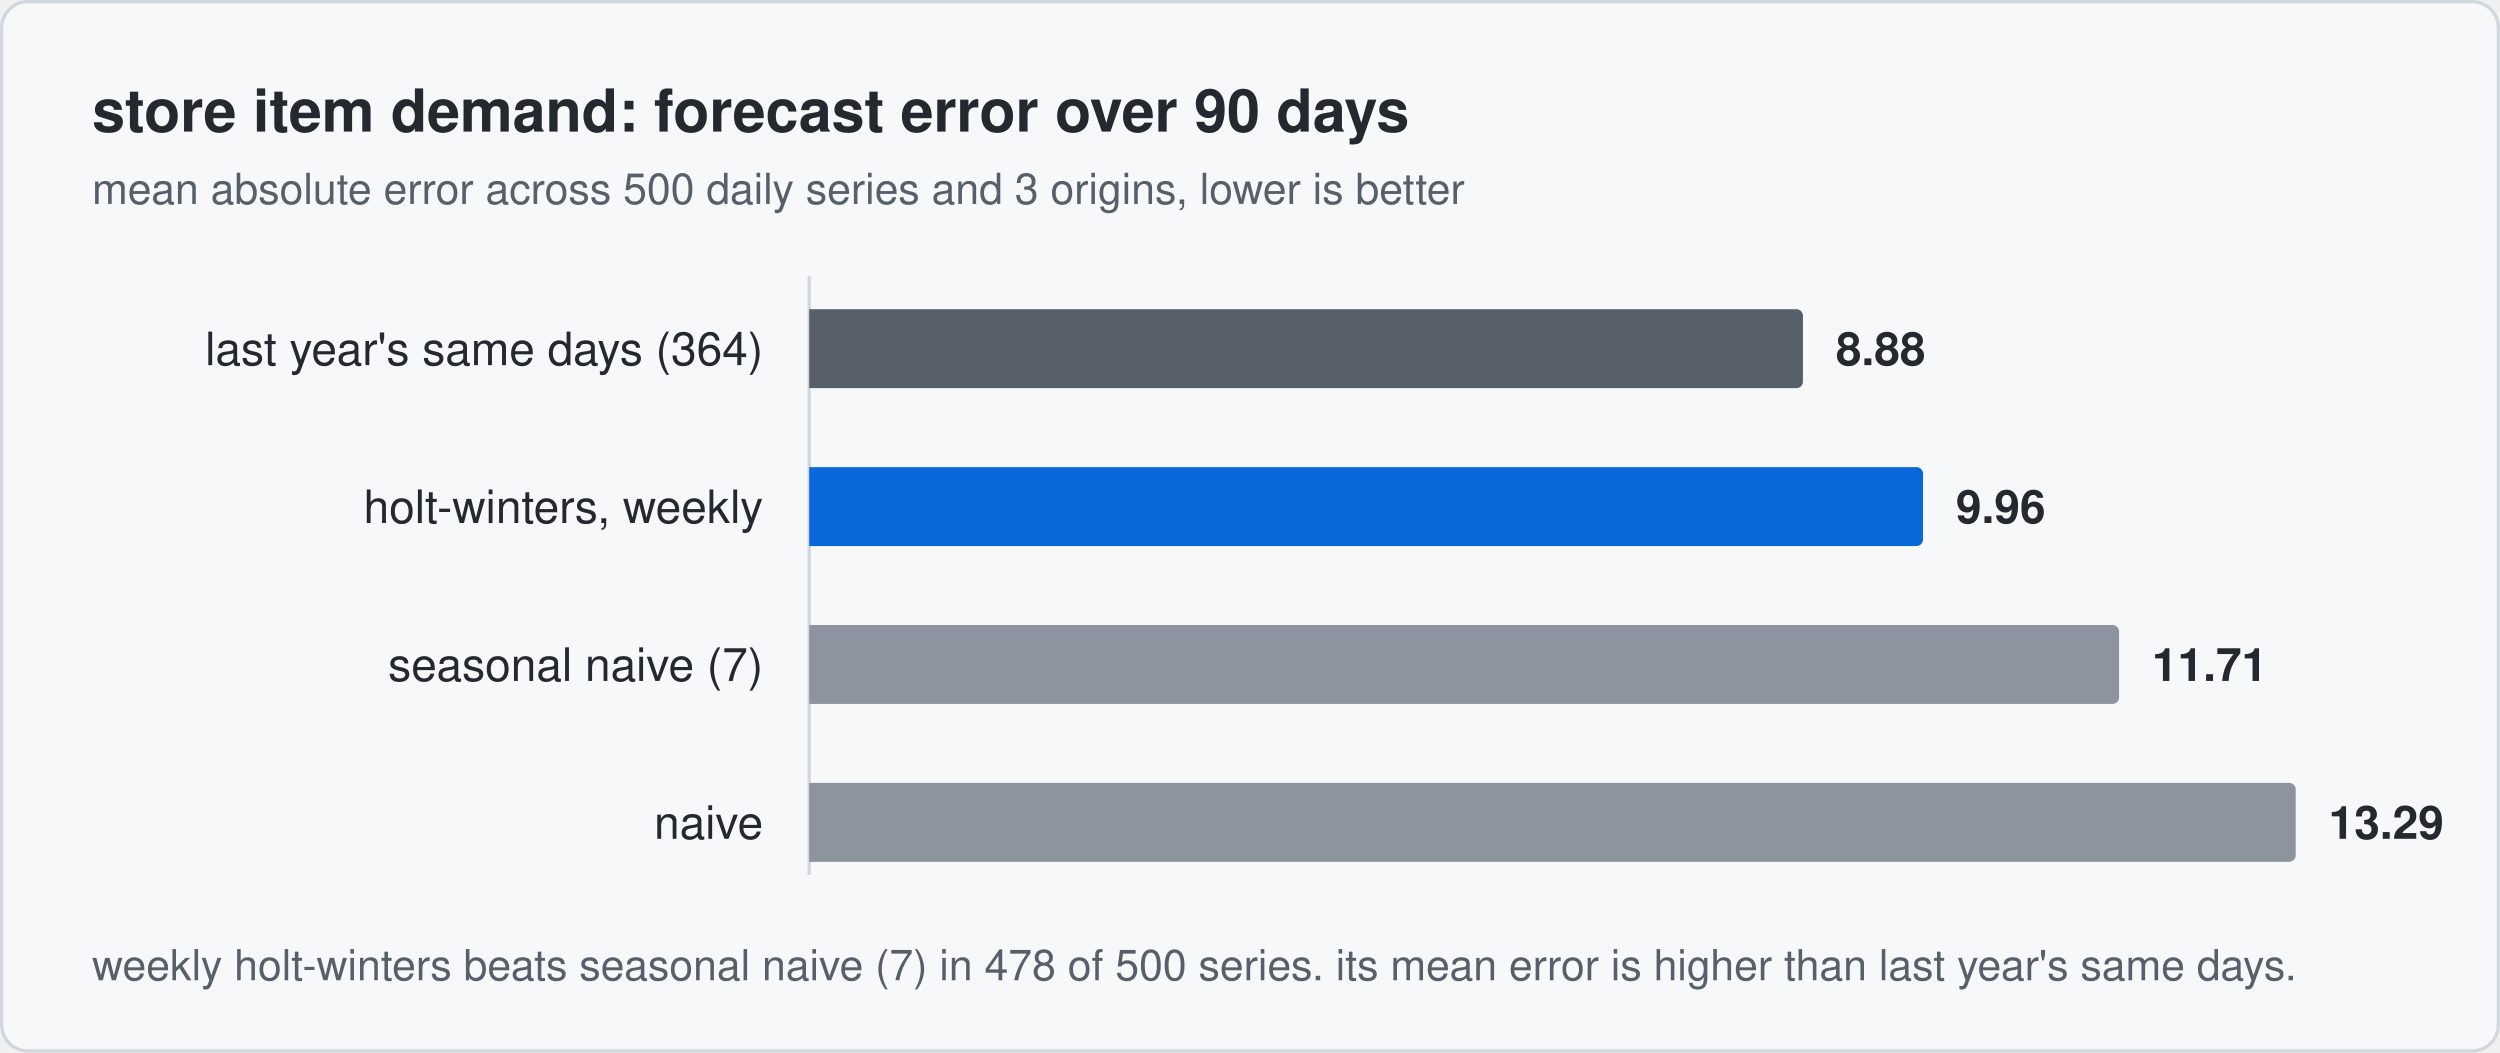
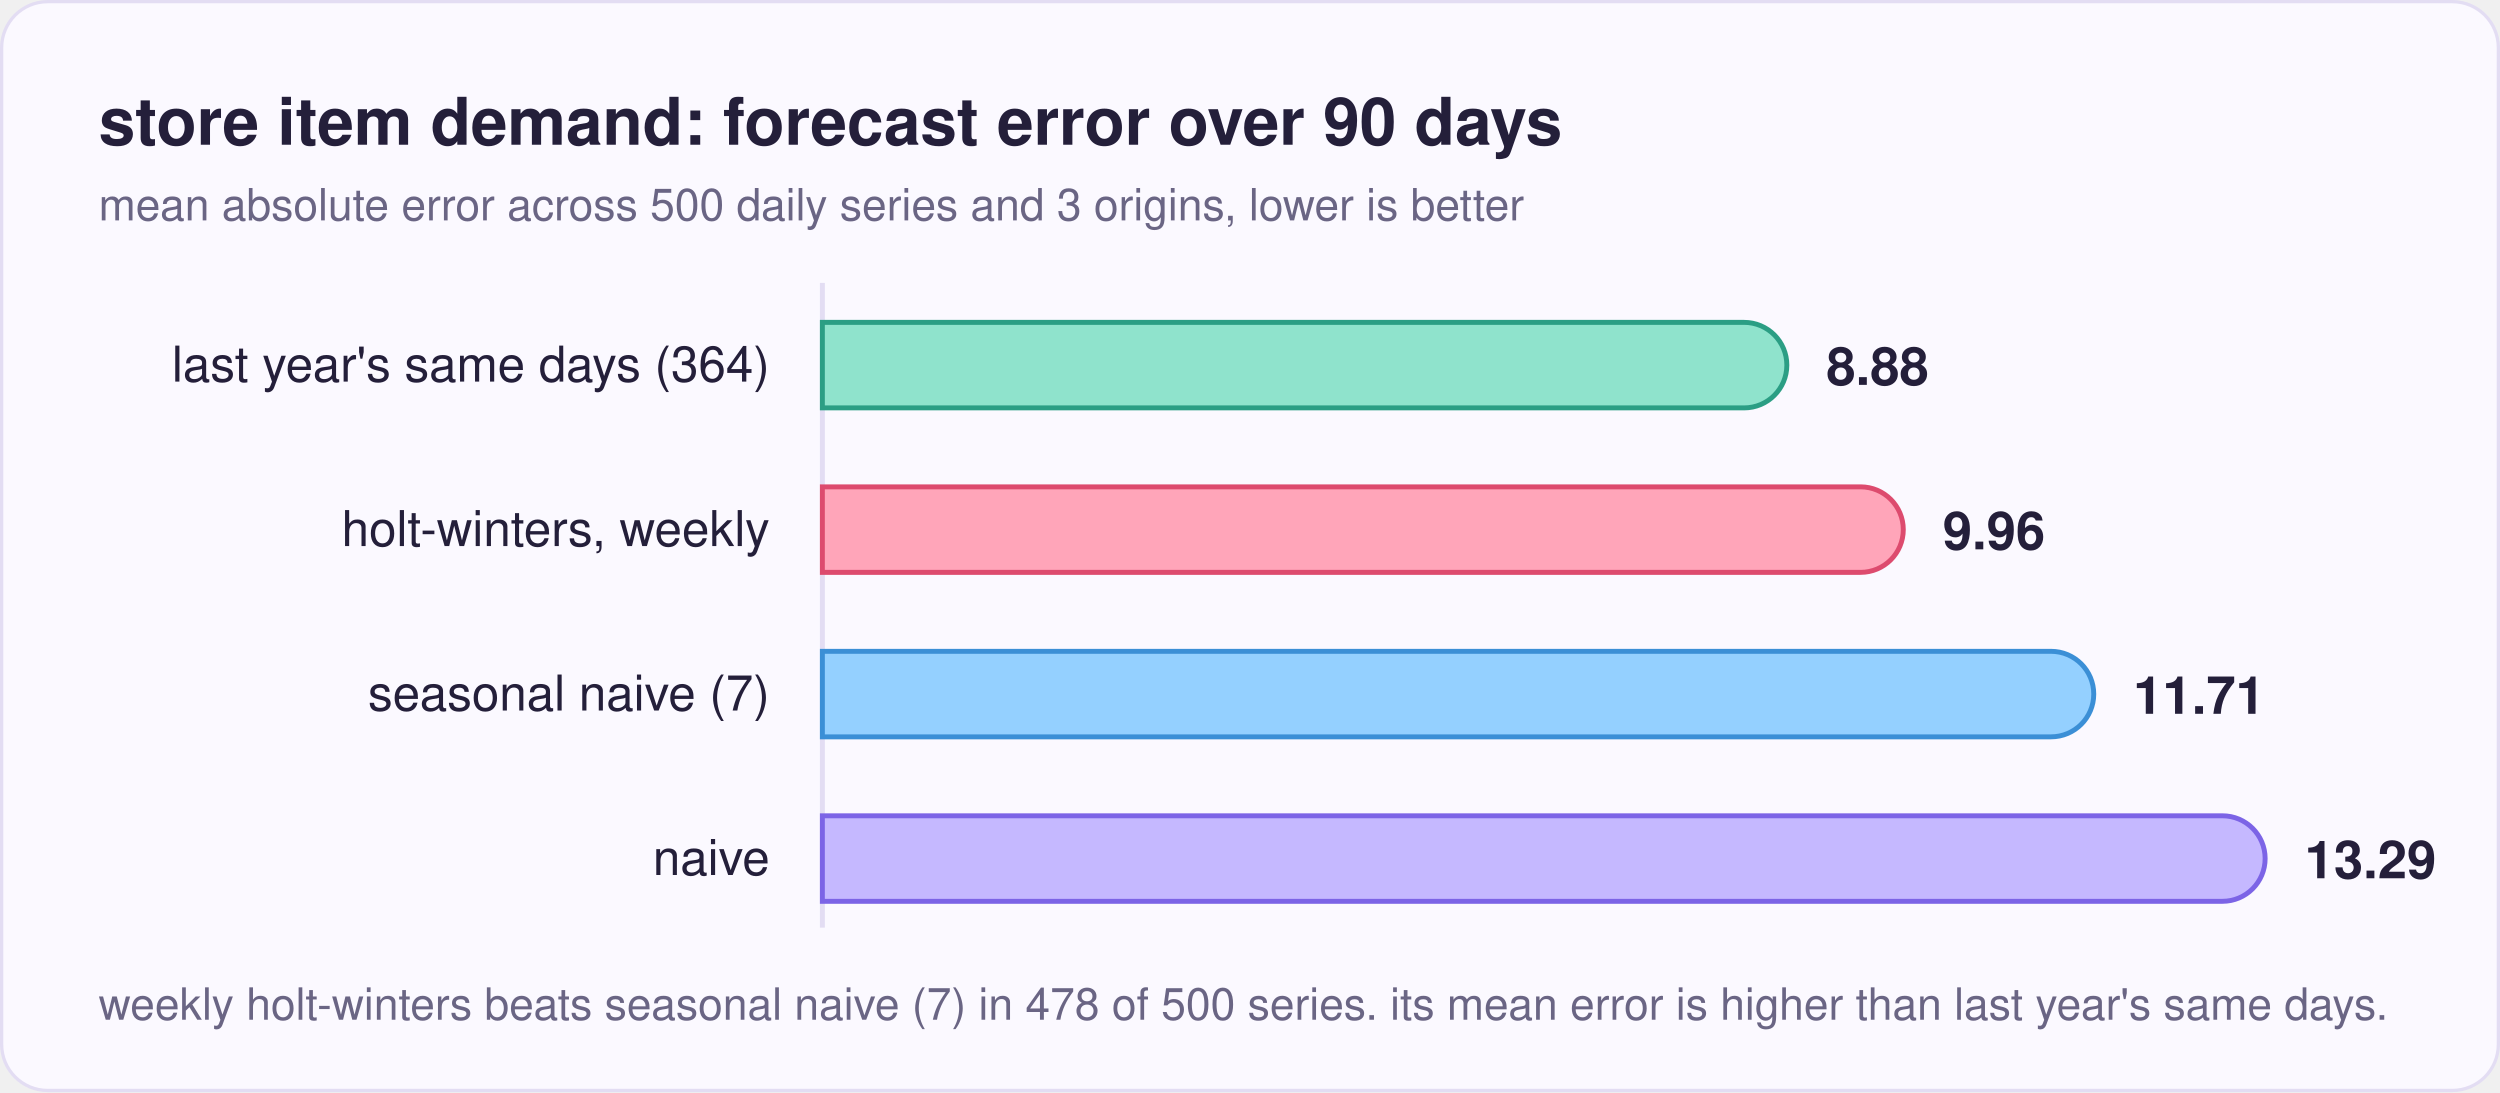
- <svg xmlns="http://www.w3.org/2000/svg" width="760" height="320" viewBox="0 0 760 320" role="img" aria-labelledby="t d" font-family="-apple-system, 'Segoe UI', Helvetica, Arial, sans-serif">
-   <style>.num{font-variant-numeric:tabular-nums}.bg{fill:#f6f8fa;stroke:#d0d7de}.ink{fill:#24292f}.muted{fill:#57606a}.accent{fill:#0969da}.strong{fill:#57606a}.mark{fill:#8c959f}.faint{fill:#d0d7de}.train{fill:#6e7781}.on-accent{fill:#ffffff}.on-train{fill:#ffffff}.line{stroke:#d0d7de}.axis{stroke:#8c959f}.head{fill:#8c959f}</style>
-   <rect class="bg" x="0.5" y="0.5" width="759" height="319" rx="8" />
-   <text class="ink" x="28" y="40" font-size="18" font-weight="600">store item demand: forecast error over 90 days</text>
-   <text class="muted" x="28" y="62" font-size="13">mean absolute error across 500 daily series and 3 origins, lower is better</text>
-   <line class="line" x1="246" y1="84" x2="246" y2="266" stroke-width="1" />
-   <text class="ink" x="232" y="111" text-anchor="end" font-size="14">last year's same days (364)</text>
-   <path class="strong" d="M246 94H546.1a2 2 0 0 1 2 2V116a2 2 0 0 1 -2 2H246Z" />
-   <text class="ink num" x="558.1" y="111" font-size="14" font-weight="600">8.88</text>
-   <text class="ink" x="232" y="159" text-anchor="end" font-size="14">holt-winters, weekly</text>
-   <path class="accent" d="M246 142H582.6a2 2 0 0 1 2 2V164a2 2 0 0 1 -2 2H246Z" />
-   <text class="ink num" x="594.6" y="159" font-size="14" font-weight="600">9.96</text>
-   <text class="ink" x="232" y="207" text-anchor="end" font-size="14">seasonal naive (7)</text>
-   <path class="mark" d="M246 190H642.2a2 2 0 0 1 2 2V212a2 2 0 0 1 -2 2H246Z" />
-   <text class="ink num" x="654.2" y="207" font-size="14" font-weight="600">11.71</text>
-   <text class="ink" x="232" y="255" text-anchor="end" font-size="14">naive</text>
-   <path class="mark" d="M246 238H695.9a2 2 0 0 1 2 2V260a2 2 0 0 1 -2 2H246Z" />
-   <text class="ink num" x="707.9" y="255" font-size="14" font-weight="600">13.29</text>
-   <text class="muted" x="28" y="298" font-size="13">weekly holt-winters beats seasonal naive (7) in 478 of 500 series. its mean error is higher than last year's same days.</text>
+ <svg xmlns="http://www.w3.org/2000/svg" width="760" height="332" viewBox="0 0 760 332" role="img" aria-labelledby="t d" font-family="-apple-system, 'Segoe UI', Helvetica, Arial, sans-serif">
+   <style>.num{font-variant-numeric:tabular-nums}.bg{fill:#fbf9ff;stroke:#e3ddf3}.ink{fill:#241f3a}.muted{fill:#6a6584}.on{fill:#1d1b2e}.faint{fill:#ece8f8;stroke:#d9d2ee}.line{stroke:#e3ddf3}.axis{stroke:#6a6584}.head{fill:#6a6584}.mint{fill:#8fe3cc;stroke:#2b9e84}.coral{fill:#ffa5b9;stroke:#dd4b6e}.sky{fill:#94d0ff;stroke:#3b8fd6}.lilac{fill:#c5b8ff;stroke:#7c64e6}</style>
+   <rect class="bg" x="0.5" y="0.5" width="759" height="331" rx="14" />
+   <text class="ink" x="30" y="44" font-size="20" font-weight="700">store item demand: forecast error over 90 days</text>
+   <text class="muted" x="30" y="67" font-size="13.5">mean absolute error across 500 daily series and 3 origins, lower is better</text>
+   <line class="line" x1="250" y1="86" x2="250" y2="282" stroke-width="1.5" />
+   <text class="ink" x="234" y="116" text-anchor="end" font-size="15">last year's same days (364)</text>
+   <path class="mint" stroke-width="1.5" d="M250 98H530.2a13.0 13.0 0 0 1 13.0 13.0a13.0 13.0 0 0 1 -13.0 13.0H250Z" />
+   <text class="ink num" x="555.2" y="117" font-size="16" font-weight="700">8.88</text>
+   <text class="ink" x="234" y="166" text-anchor="end" font-size="15">holt-winters, weekly</text>
+   <path class="coral" stroke-width="1.5" d="M250 148H565.6a13.0 13.0 0 0 1 13.0 13.0a13.0 13.0 0 0 1 -13.0 13.0H250Z" />
+   <text class="ink num" x="590.6" y="167" font-size="16" font-weight="700">9.96</text>
+   <text class="ink" x="234" y="216" text-anchor="end" font-size="15">seasonal naive (7)</text>
+   <path class="sky" stroke-width="1.5" d="M250 198H623.5a13.0 13.0 0 0 1 13.0 13.0a13.0 13.0 0 0 1 -13.0 13.0H250Z" />
+   <text class="ink num" x="648.5" y="217" font-size="16" font-weight="700">11.71</text>
+   <text class="ink" x="234" y="266" text-anchor="end" font-size="15">naive</text>
+   <path class="lilac" stroke-width="1.5" d="M250 248H675.6a13.0 13.0 0 0 1 13.0 13.0a13.0 13.0 0 0 1 -13.0 13.0H250Z" />
+   <text class="ink num" x="700.6" y="267" font-size="16" font-weight="700">13.29</text>
+   <text class="muted" x="30" y="310" font-size="13.5">weekly holt-winters beats seasonal naive (7) in 478 of 500 series. its mean error is higher than last year's same days.</text>
</svg>
